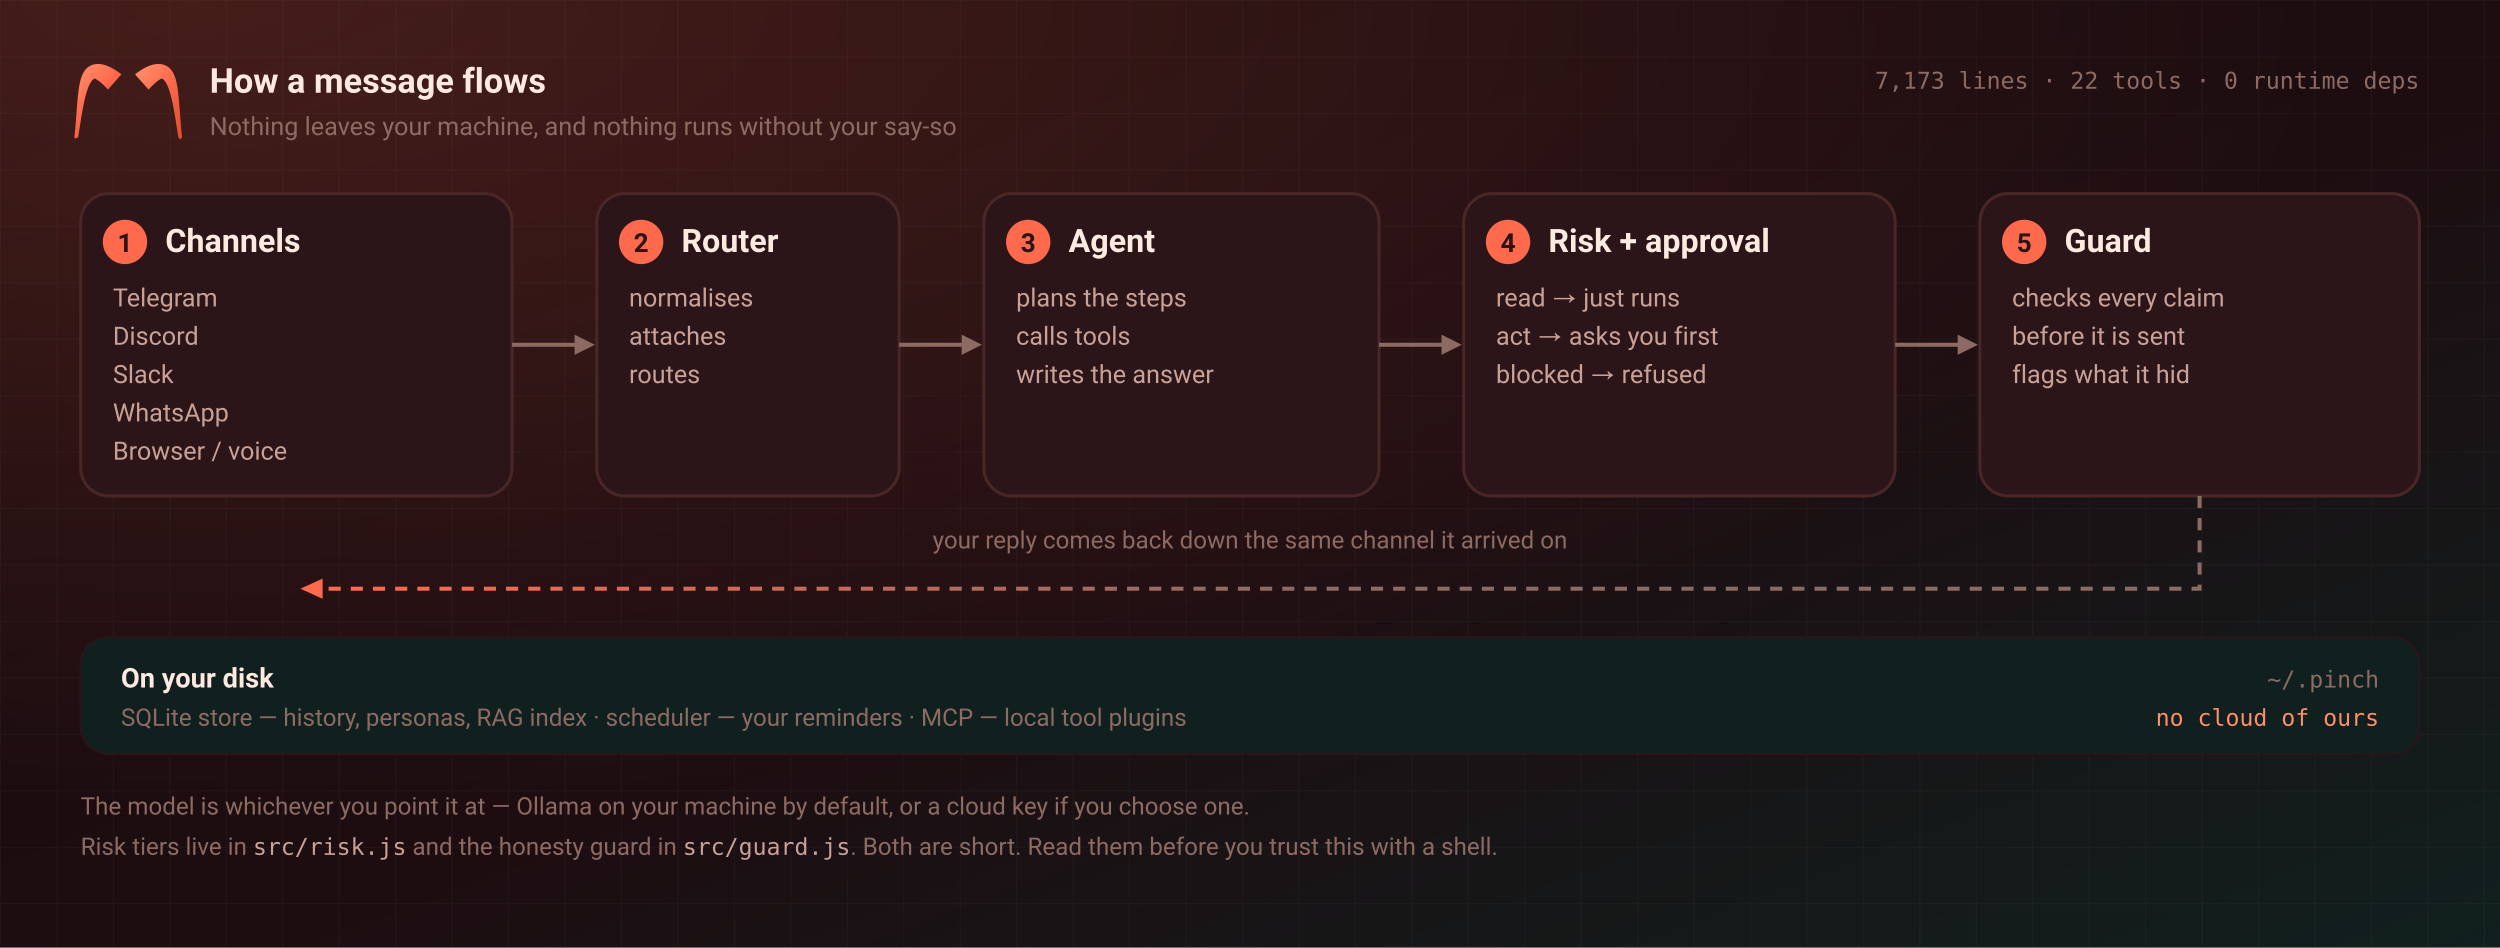
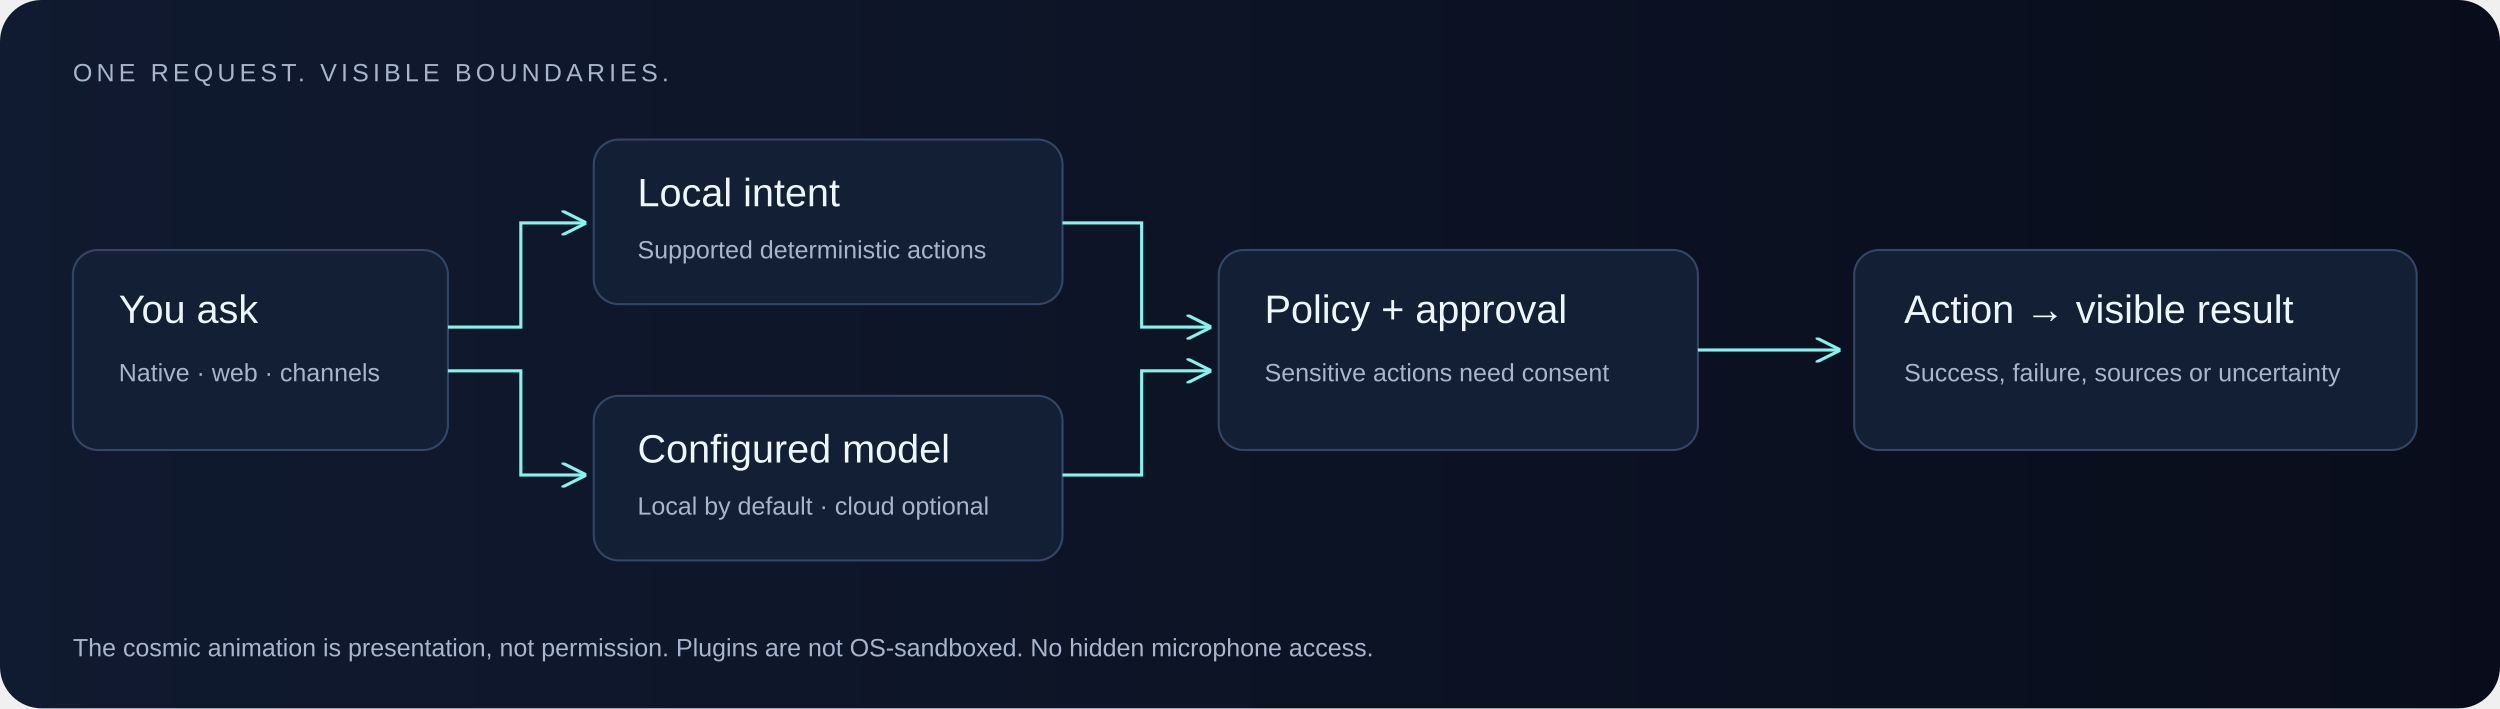
- <svg xmlns="http://www.w3.org/2000/svg" viewBox="0 0 1240 470" width="1240" height="470" role="img" aria-label="How a message flows through Pinch: channels, router, agent, risk and approval, guard">
+ <svg xmlns="http://www.w3.org/2000/svg" viewBox="0 0 1200 340" role="img" aria-labelledby="title desc">
  <defs>
-     <linearGradient id="bg" x1="0" y1="0" x2="1" y2="1">
-       <stop offset="0%" stop-color="#160a0c" />
-       <stop offset="55%" stop-color="#1d0d11" />
-       <stop offset="100%" stop-color="#10201e" />
+     <linearGradient id="bg">
+       <stop stop-color="#101a30" />
+       <stop offset="1" stop-color="#090d1b" />
    </linearGradient>
-     <linearGradient id="coral" x1="0.15" y1="0" x2="0.85" y2="1">
-       <stop offset="0%" stop-color="#ff8f6b" />
-       <stop offset="42%" stop-color="#ff6a4d" />
-       <stop offset="100%" stop-color="#e0502f" />
-     </linearGradient>
-     <linearGradient id="edge" x1="0" y1="0" x2="1" y2="0">
-       <stop offset="0%" stop-color="#ff6a4d" />
-       <stop offset="52%" stop-color="#8d6a62" />
-       <stop offset="100%" stop-color="#8d6a62" />
-     </linearGradient>
-     <radialGradient id="glow" cx="0.08" cy="0" r="0.85">
-       <stop offset="0%" stop-color="#ff6a4d" stop-opacity="0.20" />
-       <stop offset="100%" stop-color="#ff6a4d" stop-opacity="0" />
-     </radialGradient>
-     <pattern id="grid" width="28" height="28" patternUnits="userSpaceOnUse">
-       <path d="M28 0H0V28" fill="none" stroke="#ffffff" stroke-opacity="0.028" stroke-width="1" />
-     </pattern>
+     <marker id="arrow" markerWidth="8" markerHeight="8" refX="7" refY="4" orient="auto">
+       <path d="M0 0L8 4L0 8" fill="none" stroke="#83f5ed" />
+     </marker>
  </defs>
-   <rect width="1240" height="470" fill="url(#bg)" />
-   <rect width="1240" height="470" fill="url(#grid)" />
-   <rect width="1240" height="470" fill="url(#glow)" />
-   <g transform="translate(30 16) scale(0.56)">
-     <path d="M 15.69 92.98 L 15.88 91.61 L 16.09 90.25 L 16.29 88.90 L 16.50 87.55 L 16.70 86.21 L 16.91 84.87 L 17.12 83.55 L 17.32 82.24 L 17.53 80.93 L 17.73 79.64 L 17.94 78.35 L 18.14 77.08 L 18.35 75.82 L 18.55 74.57 L 18.76 73.33 L 18.97 72.11 L 19.18 70.90 L 19.39 69.71 L 19.61 68.52 L 19.82 67.36 L 20.04 66.21 L 20.26 65.07 L 20.49 63.95 L 20.72 62.85 L 20.95 61.77 L 21.18 60.71 L 21.42 59.66 L 21.66 58.63 L 21.90 57.63 L 22.15 56.64 L 22.41 55.68 L 22.67 54.74 L 22.93 53.82 L 23.20 52.93 L 23.47 52.06 L 23.75 51.22 L 24.03 50.40 L 24.32 49.61 L 24.61 48.85 L 24.91 48.11 L 25.21 47.41 L 25.52 46.74 L 25.83 46.10 L 26.15 45.49 L 26.47 44.92 L 26.79 44.38 L 27.11 43.88 L 27.43 43.42 L 27.75 43.00 L 28.07 42.62 L 28.38 42.28 L 28.69 41.98 L 28.98 41.72 L 29.27 41.50 L 29.54 41.33 L 29.80 41.20 L 30.04 41.10 L 30.25 41.04 L 30.45 41.02 L 30.62 41.02 L 30.77 41.05 L 30.90 41.09 L 31.02 41.15 L 31.12 41.22 L 31.22 41.29 L 31.33 41.37 L 31.44 41.46 L 31.57 41.56 L 31.71 41.66 L 31.89 41.78 L 32.09 41.91 L 32.32 42.06 L 32.59 42.23 L 32.89 42.43 L 33.22 42.66 L 33.59 42.91 L 33.99 43.21 L 34.43 43.53 L 34.90 43.90 L 35.39 44.30 L 35.92 44.75 L 36.48 45.23 L 37.07 45.76 L 37.69 46.33 L 38.34 46.95 L 39.01 47.60 L 39.71 48.31 L 40.44 49.06 L 41.20 49.85 L 42.03 50.73 L 53.97 37.27 L 52.90 36.46 L 51.79 35.65 L 50.70 34.89 L 49.63 34.16 L 48.57 33.47 L 47.52 32.83 L 46.48 32.22 L 45.45 31.65 L 44.43 31.12 L 43.42 30.63 L 42.42 30.19 L 41.42 29.78 L 40.43 29.41 L 39.44 29.08 L 38.45 28.80 L 37.46 28.55 L 36.47 28.36 L 35.49 28.21 L 34.50 28.12 L 33.51 28.07 L 32.52 28.09 L 31.55 28.16 L 30.58 28.29 L 29.62 28.48 L 28.69 28.74 L 27.78 29.05 L 26.91 29.43 L 26.07 29.86 L 25.28 30.33 L 24.53 30.86 L 23.83 31.42 L 23.18 32.02 L 22.58 32.64 L 22.02 33.29 L 21.50 33.96 L 21.02 34.65 L 20.58 35.35 L 20.17 36.07 L 19.79 36.80 L 19.44 37.55 L 19.12 38.31 L 18.81 39.08 L 18.53 39.86 L 18.26 40.66 L 18.01 41.47 L 17.78 42.30 L 17.56 43.14 L 17.35 43.99 L 17.16 44.86 L 16.97 45.74 L 16.80 46.64 L 16.63 47.56 L 16.47 48.49 L 16.32 49.44 L 16.18 50.40 L 16.04 51.38 L 15.91 52.37 L 15.78 53.38 L 15.66 54.41 L 15.55 55.45 L 15.44 56.51 L 15.33 57.58 L 15.22 58.66 L 15.12 59.77 L 15.02 60.88 L 14.93 62.01 L 14.83 63.15 L 14.74 64.31 L 14.64 65.48 L 14.55 66.66 L 14.46 67.86 L 14.37 69.07 L 14.28 70.29 L 14.19 71.52 L 14.10 72.77 L 14.00 74.02 L 13.91 75.29 L 13.81 76.56 L 13.71 77.85 L 13.61 79.15 L 13.50 80.45 L 13.39 81.76 L 13.28 83.08 L 13.16 84.41 L 13.04 85.75 L 12.91 87.10 L 12.77 88.45 L 12.63 89.80 L 12.48 91.17 L 12.31 92.54 L 14.60 91.17 L 14.17 91.07 L 13.73 91.08 L 13.30 91.21 L 12.92 91.44 L 12.62 91.77 L 12.41 92.16 L 12.31 92.59 L 12.32 93.03 L 12.45 93.46 L 12.68 93.84 L 13.01 94.14 Z" fill="url(#coral)" />
-     <path d="M 107.69 92.54 L 107.52 91.17 L 107.37 89.80 L 107.23 88.45 L 107.09 87.10 L 106.96 85.75 L 106.84 84.41 L 106.72 83.08 L 106.61 81.76 L 106.50 80.45 L 106.39 79.15 L 106.29 77.85 L 106.19 76.56 L 106.09 75.29 L 106.00 74.02 L 105.90 72.77 L 105.81 71.52 L 105.72 70.29 L 105.63 69.07 L 105.54 67.86 L 105.45 66.66 L 105.36 65.48 L 105.26 64.31 L 105.17 63.15 L 105.07 62.01 L 104.98 60.88 L 104.88 59.77 L 104.78 58.66 L 104.67 57.58 L 104.56 56.51 L 104.45 55.45 L 104.34 54.41 L 104.22 53.38 L 104.09 52.37 L 103.96 51.38 L 103.82 50.40 L 103.68 49.44 L 103.53 48.49 L 103.37 47.56 L 103.20 46.64 L 103.03 45.74 L 102.84 44.86 L 102.65 43.99 L 102.44 43.14 L 102.22 42.30 L 101.99 41.47 L 101.74 40.66 L 101.47 39.86 L 101.19 39.08 L 100.88 38.31 L 100.56 37.55 L 100.21 36.80 L 99.83 36.07 L 99.42 35.35 L 98.98 34.65 L 98.50 33.96 L 97.98 33.29 L 97.42 32.64 L 96.82 32.02 L 96.17 31.42 L 95.47 30.86 L 94.72 30.33 L 93.93 29.86 L 93.09 29.43 L 92.22 29.05 L 91.31 28.74 L 90.38 28.48 L 89.42 28.29 L 88.45 28.16 L 87.48 28.09 L 86.49 28.07 L 85.50 28.12 L 84.51 28.21 L 83.53 28.36 L 82.54 28.55 L 81.55 28.80 L 80.56 29.08 L 79.57 29.41 L 78.58 29.78 L 77.58 30.19 L 76.58 30.63 L 75.57 31.12 L 74.55 31.65 L 73.52 32.22 L 72.48 32.83 L 71.43 33.47 L 70.37 34.16 L 69.30 34.89 L 68.21 35.65 L 67.10 36.46 L 66.03 37.27 L 77.97 50.73 L 78.80 49.85 L 79.56 49.06 L 80.29 48.31 L 80.99 47.60 L 81.66 46.95 L 82.31 46.33 L 82.93 45.76 L 83.52 45.23 L 84.08 44.75 L 84.61 44.30 L 85.10 43.90 L 85.57 43.53 L 86.01 43.21 L 86.41 42.91 L 86.78 42.66 L 87.11 42.43 L 87.41 42.23 L 87.68 42.06 L 87.91 41.91 L 88.11 41.78 L 88.29 41.66 L 88.43 41.56 L 88.56 41.46 L 88.67 41.37 L 88.78 41.29 L 88.88 41.22 L 88.98 41.15 L 89.10 41.09 L 89.23 41.05 L 89.38 41.02 L 89.55 41.02 L 89.75 41.04 L 89.96 41.10 L 90.20 41.20 L 90.46 41.33 L 90.73 41.50 L 91.02 41.72 L 91.31 41.98 L 91.62 42.28 L 91.93 42.62 L 92.25 43.00 L 92.57 43.42 L 92.89 43.88 L 93.21 44.38 L 93.53 44.92 L 93.85 45.49 L 94.17 46.10 L 94.48 46.74 L 94.79 47.41 L 95.09 48.11 L 95.39 48.85 L 95.68 49.61 L 95.97 50.40 L 96.25 51.22 L 96.53 52.06 L 96.80 52.93 L 97.07 53.82 L 97.33 54.74 L 97.59 55.68 L 97.85 56.64 L 98.10 57.63 L 98.34 58.63 L 98.58 59.66 L 98.82 60.71 L 99.05 61.77 L 99.28 62.85 L 99.51 63.95 L 99.74 65.07 L 99.96 66.21 L 100.18 67.36 L 100.39 68.52 L 100.61 69.71 L 100.82 70.90 L 101.03 72.11 L 101.24 73.33 L 101.45 74.57 L 101.65 75.82 L 101.86 77.08 L 102.06 78.35 L 102.27 79.64 L 102.47 80.93 L 102.68 82.24 L 102.88 83.55 L 103.09 84.87 L 103.30 86.21 L 103.50 87.55 L 103.71 88.90 L 103.91 90.25 L 104.12 91.61 L 104.31 92.98 L 104.72 91.64 L 104.48 92.01 L 104.33 92.43 L 104.30 92.87 L 104.39 93.30 L 104.59 93.70 L 104.88 94.04 L 105.25 94.28 L 105.67 94.43 L 106.11 94.46 L 106.54 94.37 L 106.94 94.17 Z" fill="url(#coral)" />
+   <rect width="1200" height="340" rx="20" fill="url(#bg)" />
+   <g fill="#a8b5cd" font-family="Arial,sans-serif">
+     <text x="35" y="39" font-size="12" letter-spacing="2">ONE REQUEST. VISIBLE BOUNDARIES.</text>
+     <g fill="#121f34" stroke="#334666">
+       <rect x="35" y="120" width="180" height="96" rx="12" />
+       <rect x="285" y="67" width="225" height="79" rx="12" />
+       <rect x="285" y="190" width="225" height="79" rx="12" />
+       <rect x="585" y="120" width="230" height="96" rx="12" />
+       <rect x="890" y="120" width="270" height="96" rx="12" />
+     </g>
+     <g fill="none" stroke="#83f5ed" stroke-width="1.5" marker-end="url(#arrow)">
+       <path d="M215 157L250 157L250 107L280 107" />
+       <path d="M215 178L250 178L250 228L280 228" />
+       <path d="M510 107L548 107L548 157L580 157" />
+       <path d="M510 228L548 228L548 178L580 178" />
+       <path d="M815 168H882" />
+     </g>
+     <g font-size="19" fill="#eef6ff">
+       <text x="57" y="155">You ask</text>
+       <text x="306" y="99">Local intent</text>
+       <text x="306" y="222">Configured model</text>
+       <text x="607" y="155">Policy + approval</text>
+       <text x="914" y="155">Action → visible result</text>
+     </g>
+     <g font-size="12">
+       <text x="57" y="183">Native · web · channels</text>
+       <text x="306" y="124">Supported deterministic actions</text>
+       <text x="306" y="247">Local by default · cloud optional</text>
+       <text x="607" y="183">Sensitive actions need consent</text>
+       <text x="914" y="183">Success, failure, sources or uncertainty</text>
+       <text x="35" y="315">The cosmic animation is presentation, not permission. Plugins are not OS-sandboxed. No hidden microphone access.</text>
+     </g>
  </g>
-   <text x="104" y="46" font-family="ui-sans-serif, system-ui, 'Segoe UI', Roboto, Helvetica, Arial, sans-serif" font-size="17" font-weight="700" fill="#ffe9e0">How a message flows</text>
-   <text x="104" y="67" font-family="ui-sans-serif, system-ui, 'Segoe UI', Roboto, Helvetica, Arial, sans-serif" font-size="12.5" fill="#8d6a62">Nothing leaves your machine, and nothing runs without your say-so</text>
-   <text x="1200" y="44" font-family="ui-monospace, SFMono-Regular, Menlo, Consolas, monospace" font-size="11.5" fill="#8d6a62" text-anchor="end">7,173 lines · 22 tools · 0 runtime deps</text>
-   <rect x="40" y="96" width="214" height="150" rx="14" fill="#2b1518" stroke="#4a2626" stroke-width="1.5" />
-   <circle cx="62" cy="120" r="11" fill="#ff6a4d" />
-   <text x="62" y="125" font-family="ui-sans-serif, system-ui, 'Segoe UI', Roboto, Helvetica, Arial, sans-serif" font-size="13" font-weight="700" fill="#2b1518" text-anchor="middle">1</text>
-   <text x="82" y="125" font-family="ui-sans-serif, system-ui, 'Segoe UI', Roboto, Helvetica, Arial, sans-serif" font-size="16" font-weight="700" fill="#ffe9e0">Channels</text>
-   <text x="56" y="152" font-family="ui-sans-serif, system-ui, 'Segoe UI', Roboto, Helvetica, Arial, sans-serif" font-size="12.5" fill="#c9a196">Telegram</text>
-   <text x="56" y="171" font-family="ui-sans-serif, system-ui, 'Segoe UI', Roboto, Helvetica, Arial, sans-serif" font-size="12.5" fill="#c9a196">Discord</text>
-   <text x="56" y="190" font-family="ui-sans-serif, system-ui, 'Segoe UI', Roboto, Helvetica, Arial, sans-serif" font-size="12.5" fill="#c9a196">Slack</text>
-   <text x="56" y="209" font-family="ui-sans-serif, system-ui, 'Segoe UI', Roboto, Helvetica, Arial, sans-serif" font-size="12.5" fill="#c9a196">WhatsApp</text>
-   <text x="56" y="228" font-family="ui-sans-serif, system-ui, 'Segoe UI', Roboto, Helvetica, Arial, sans-serif" font-size="12.5" fill="#c9a196">Browser / voice</text>
-   <line x1="254" y1="171" x2="287" y2="171" stroke="#8d6a62" stroke-width="2" />
-   <path d="M285 166 L295 171 L285 176 Z" fill="#8d6a62" />
-   <rect x="296" y="96" width="150" height="150" rx="14" fill="#2b1518" stroke="#4a2626" stroke-width="1.5" />
-   <circle cx="318" cy="120" r="11" fill="#ff6a4d" />
-   <text x="318" y="125" font-family="ui-sans-serif, system-ui, 'Segoe UI', Roboto, Helvetica, Arial, sans-serif" font-size="13" font-weight="700" fill="#2b1518" text-anchor="middle">2</text>
-   <text x="338" y="125" font-family="ui-sans-serif, system-ui, 'Segoe UI', Roboto, Helvetica, Arial, sans-serif" font-size="16" font-weight="700" fill="#ffe9e0">Router</text>
-   <text x="312" y="152" font-family="ui-sans-serif, system-ui, 'Segoe UI', Roboto, Helvetica, Arial, sans-serif" font-size="12.5" fill="#c9a196">normalises</text>
-   <text x="312" y="171" font-family="ui-sans-serif, system-ui, 'Segoe UI', Roboto, Helvetica, Arial, sans-serif" font-size="12.5" fill="#c9a196">attaches</text>
-   <text x="312" y="190" font-family="ui-sans-serif, system-ui, 'Segoe UI', Roboto, Helvetica, Arial, sans-serif" font-size="12.5" fill="#c9a196">routes</text>
-   <line x1="446" y1="171" x2="479" y2="171" stroke="#8d6a62" stroke-width="2" />
-   <path d="M477 166 L487 171 L477 176 Z" fill="#8d6a62" />
-   <rect x="488" y="96" width="196" height="150" rx="14" fill="#2b1518" stroke="#4a2626" stroke-width="1.5" />
-   <circle cx="510" cy="120" r="11" fill="#ff6a4d" />
-   <text x="510" y="125" font-family="ui-sans-serif, system-ui, 'Segoe UI', Roboto, Helvetica, Arial, sans-serif" font-size="13" font-weight="700" fill="#2b1518" text-anchor="middle">3</text>
-   <text x="530" y="125" font-family="ui-sans-serif, system-ui, 'Segoe UI', Roboto, Helvetica, Arial, sans-serif" font-size="16" font-weight="700" fill="#ffe9e0">Agent</text>
-   <text x="504" y="152" font-family="ui-sans-serif, system-ui, 'Segoe UI', Roboto, Helvetica, Arial, sans-serif" font-size="12.5" fill="#c9a196">plans the steps</text>
-   <text x="504" y="171" font-family="ui-sans-serif, system-ui, 'Segoe UI', Roboto, Helvetica, Arial, sans-serif" font-size="12.5" fill="#c9a196">calls tools</text>
-   <text x="504" y="190" font-family="ui-sans-serif, system-ui, 'Segoe UI', Roboto, Helvetica, Arial, sans-serif" font-size="12.5" fill="#c9a196">writes the answer</text>
-   <line x1="684" y1="171" x2="717" y2="171" stroke="#8d6a62" stroke-width="2" />
-   <path d="M715 166 L725 171 L715 176 Z" fill="#8d6a62" />
-   <rect x="726" y="96" width="214" height="150" rx="14" fill="#2b1518" stroke="#4a2626" stroke-width="1.5" />
-   <circle cx="748" cy="120" r="11" fill="#ff6a4d" />
-   <text x="748" y="125" font-family="ui-sans-serif, system-ui, 'Segoe UI', Roboto, Helvetica, Arial, sans-serif" font-size="13" font-weight="700" fill="#2b1518" text-anchor="middle">4</text>
-   <text x="768" y="125" font-family="ui-sans-serif, system-ui, 'Segoe UI', Roboto, Helvetica, Arial, sans-serif" font-size="16" font-weight="700" fill="#ffe9e0">Risk + approval</text>
-   <text x="742" y="152" font-family="ui-sans-serif, system-ui, 'Segoe UI', Roboto, Helvetica, Arial, sans-serif" font-size="12.5" fill="#c9a196">read → just runs</text>
-   <text x="742" y="171" font-family="ui-sans-serif, system-ui, 'Segoe UI', Roboto, Helvetica, Arial, sans-serif" font-size="12.5" fill="#c9a196">act → asks you first</text>
-   <text x="742" y="190" font-family="ui-sans-serif, system-ui, 'Segoe UI', Roboto, Helvetica, Arial, sans-serif" font-size="12.5" fill="#c9a196">blocked → refused</text>
-   <line x1="940" y1="171" x2="973" y2="171" stroke="#8d6a62" stroke-width="2" />
-   <path d="M971 166 L981 171 L971 176 Z" fill="#8d6a62" />
-   <rect x="982" y="96" width="218" height="150" rx="14" fill="#2b1518" stroke="#4a2626" stroke-width="1.5" />
-   <circle cx="1004" cy="120" r="11" fill="#ff6a4d" />
-   <text x="1004" y="125" font-family="ui-sans-serif, system-ui, 'Segoe UI', Roboto, Helvetica, Arial, sans-serif" font-size="13" font-weight="700" fill="#2b1518" text-anchor="middle">5</text>
-   <text x="1024" y="125" font-family="ui-sans-serif, system-ui, 'Segoe UI', Roboto, Helvetica, Arial, sans-serif" font-size="16" font-weight="700" fill="#ffe9e0">Guard</text>
-   <text x="998" y="152" font-family="ui-sans-serif, system-ui, 'Segoe UI', Roboto, Helvetica, Arial, sans-serif" font-size="12.5" fill="#c9a196">checks every claim</text>
-   <text x="998" y="171" font-family="ui-sans-serif, system-ui, 'Segoe UI', Roboto, Helvetica, Arial, sans-serif" font-size="12.5" fill="#c9a196">before it is sent</text>
-   <text x="998" y="190" font-family="ui-sans-serif, system-ui, 'Segoe UI', Roboto, Helvetica, Arial, sans-serif" font-size="12.5" fill="#c9a196">flags what it hid</text>
-   <text x="620" y="272" font-family="ui-sans-serif, system-ui, 'Segoe UI', Roboto, Helvetica, Arial, sans-serif" font-size="12" fill="#8d6a62" text-anchor="middle">your reply comes back down the same channel it arrived on</text>
-   <path d="M1091 246 L1091 292 L155 292" fill="none" stroke="url(#edge)" stroke-width="2" stroke-dasharray="6 5" />
-   <path d="M160 287 L149 292 L160 297 Z" fill="#ff6a4d" />
-   <rect x="40" y="316" width="1160" height="58" rx="14" fill="#10201e" stroke="#2b1518" />
-   <text x="60" y="341" font-family="ui-sans-serif, system-ui, 'Segoe UI', Roboto, Helvetica, Arial, sans-serif" font-size="13.5" font-weight="700" fill="#ffe9e0">On your disk</text>
-   <text x="60" y="360" font-family="ui-sans-serif, system-ui, 'Segoe UI', Roboto, Helvetica, Arial, sans-serif" font-size="12" fill="#8d6a62">SQLite store — history, personas, RAG index · scheduler — your reminders · MCP — local tool plugins</text>
-   <text x="1180" y="341" font-family="ui-monospace, SFMono-Regular, Menlo, Consolas, monospace" font-size="11.5" fill="#8d6a62" text-anchor="end">~/.pinch</text>
-   <text x="1180" y="360" font-family="ui-monospace, SFMono-Regular, Menlo, Consolas, monospace" font-size="11.5" fill="#ff8f6b" text-anchor="end">no cloud of ours</text>
-   <text x="40" y="404" font-family="ui-sans-serif, system-ui, 'Segoe UI', Roboto, Helvetica, Arial, sans-serif" font-size="12" fill="#8d6a62">The model is whichever you point it at — Ollama on your machine by default, or a cloud key if you choose one.</text>
-   <text x="40" y="424" font-family="ui-sans-serif, system-ui, 'Segoe UI', Roboto, Helvetica, Arial, sans-serif" font-size="12" fill="#8d6a62">Risk tiers live in <tspan font-family="ui-monospace, SFMono-Regular, Menlo, Consolas, monospace" font-size="11.5" fill="#c9a196">src/risk.js</tspan> and the honesty guard in <tspan font-family="ui-monospace, SFMono-Regular, Menlo, Consolas, monospace" font-size="11.5" fill="#c9a196">src/guard.js</tspan>. Both are short. Read them before you trust this with a shell.</text>
</svg>
